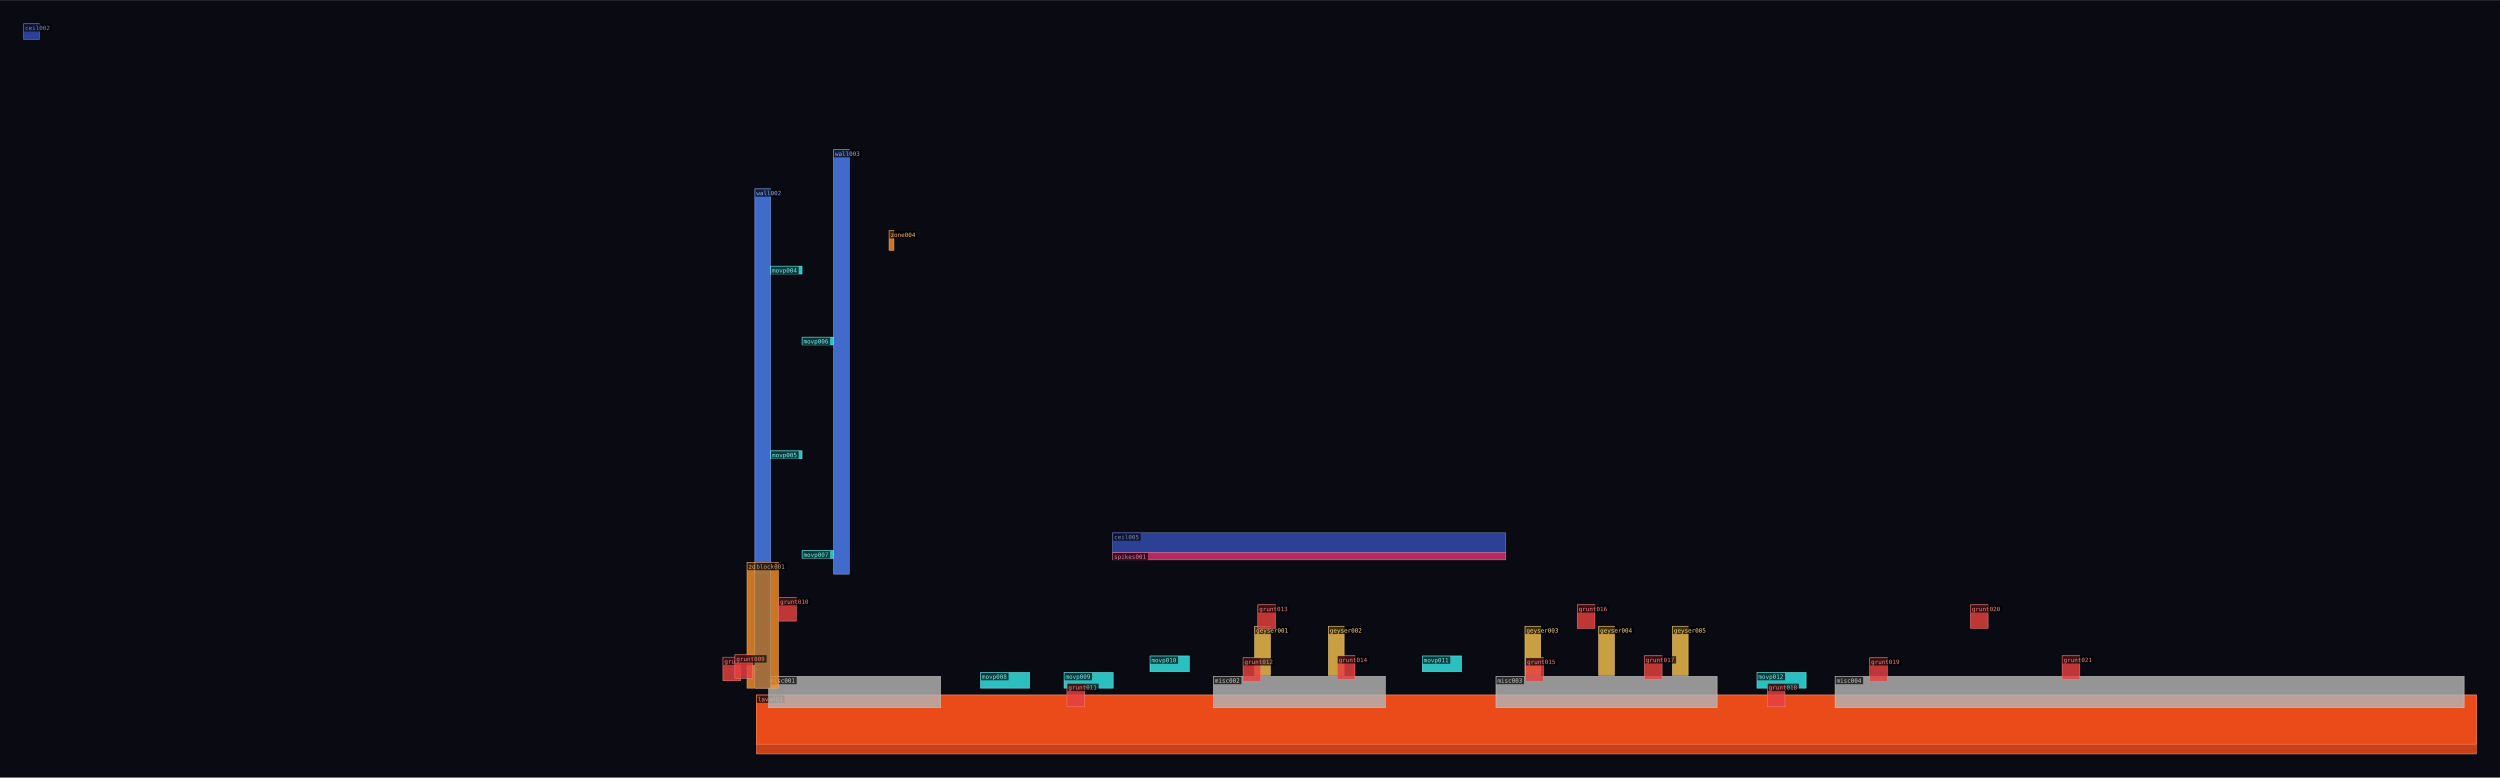
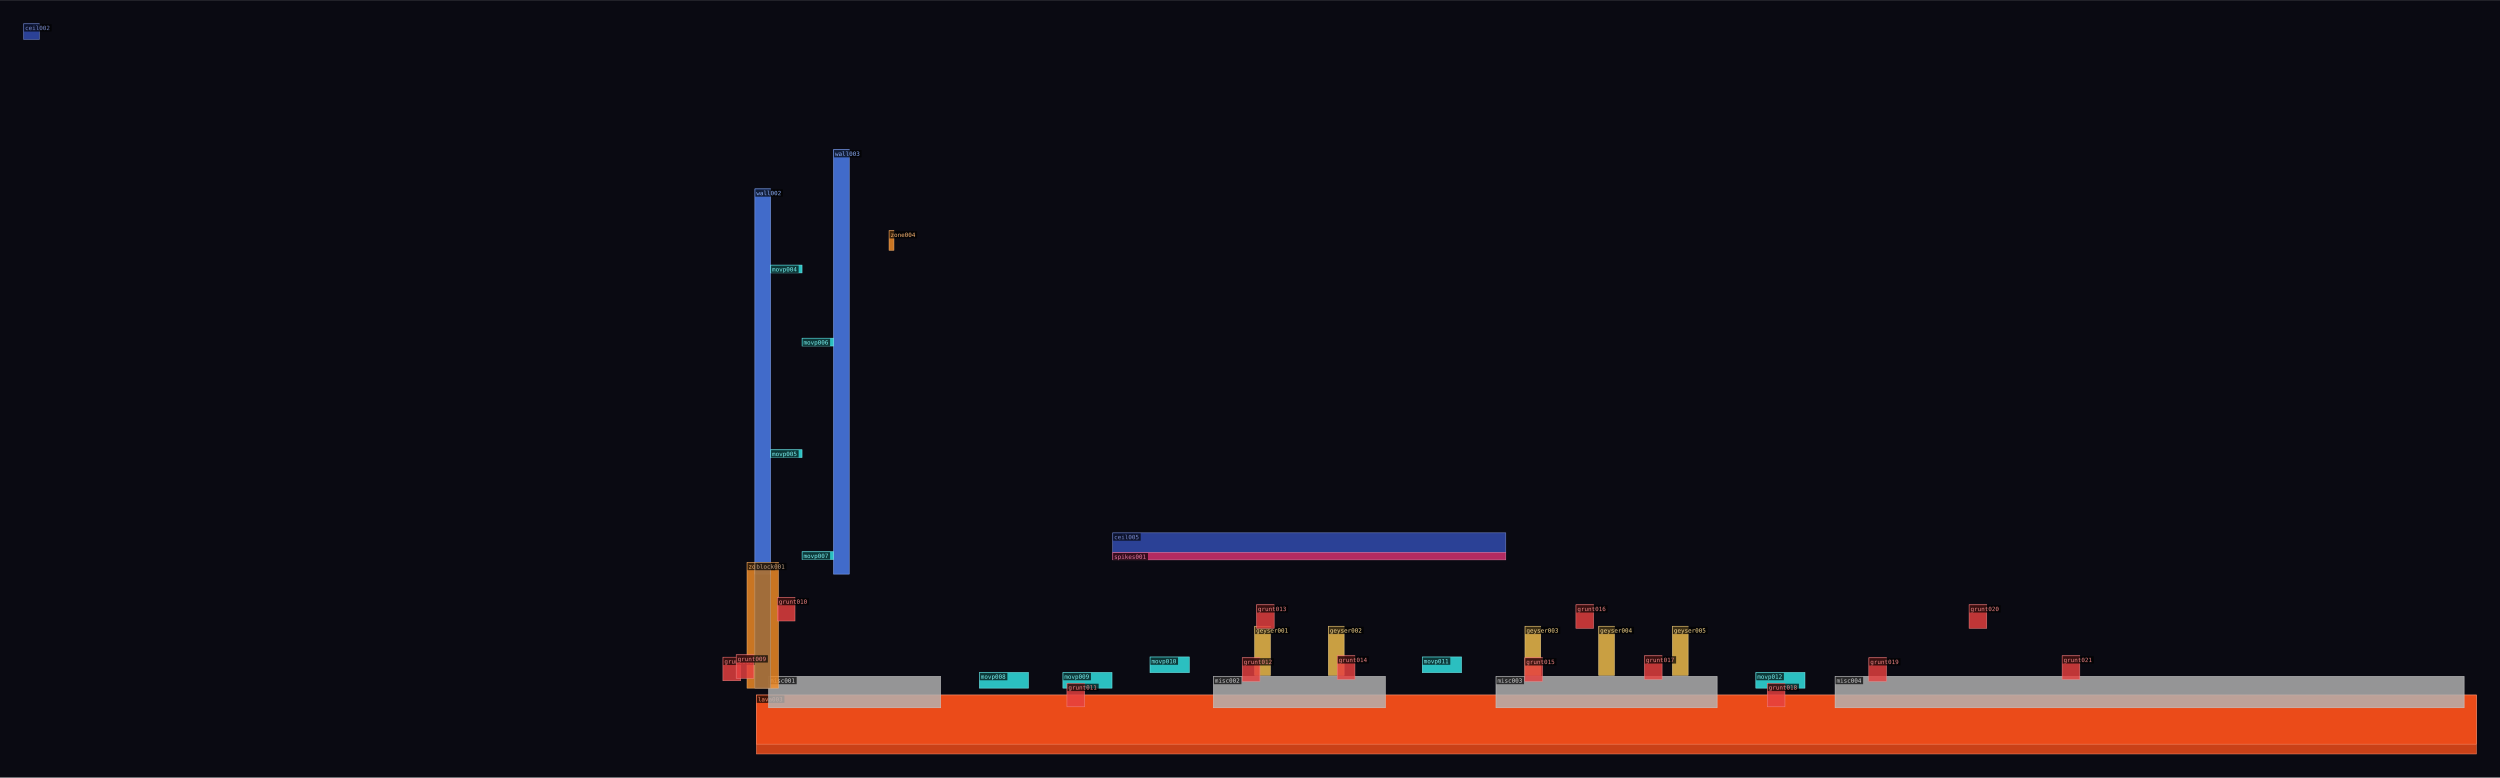
<svg xmlns="http://www.w3.org/2000/svg" viewBox="-128 -128 10174 3164" width="2800" height="871" font-family="monospace">
  <rect x="-128" y="-128" width="10174" height="3164" fill="#0a0a12" />
  <rect x="2950" y="2700" width="7000" height="240" fill="#f24d1a" fill-opacity="0.82" stroke="#f78b6a" stroke-width="2" />
  <rect x="2952" y="2702" width="112.16" height="30" fill="#000000" fill-opacity="0.7" />
  <text x="2956" y="2726" font-size="24" fill="#f78b6a">lava004</text>
  <rect x="2950" y="2700" width="7000" height="200" fill="#f24d1a" fill-opacity="0.82" stroke="#f78b6a" stroke-width="2" />
  <rect x="2952" y="2702" width="112.16" height="30" fill="#000000" fill-opacity="0.7" />
  <text x="2956" y="2726" font-size="24" fill="#f78b6a">lava003</text>
  <rect x="7340" y="2624" width="2560" height="128" fill="#b3b3b3" fill-opacity="0.82" stroke="#cdcdcd" stroke-width="2" />
  <rect x="7342" y="2626" width="112.16" height="30" fill="#000000" fill-opacity="0.7" />
  <text x="7346" y="2650" font-size="24" fill="#cdcdcd">misc004</text>
  <rect x="4400" y="2040" width="1600" height="80" fill="#334db3" fill-opacity="0.82" stroke="#7a8bcd" stroke-width="2" />
  <rect x="4402" y="2042" width="112.16" height="30" fill="#000000" fill-opacity="0.7" />
  <text x="4406" y="2066" font-size="24" fill="#7a8bcd">ceil005</text>
  <rect x="5960" y="2624" width="900" height="128" fill="#b3b3b3" fill-opacity="0.82" stroke="#cdcdcd" stroke-width="2" />
  <rect x="5962" y="2626" width="112.16" height="30" fill="#000000" fill-opacity="0.7" />
  <text x="5966" y="2650" font-size="24" fill="#cdcdcd">misc003</text>
  <rect x="3264" y="480" width="64" height="1728" fill="#4d80f2" fill-opacity="0.82" stroke="#8bacf7" stroke-width="2" />
  <rect x="3266" y="482" width="112.16" height="30" fill="#000000" fill-opacity="0.7" />
  <text x="3270" y="506" font-size="24" fill="#8bacf7">wall003</text>
  <rect x="2944" y="640" width="64" height="1568" fill="#4d80f2" fill-opacity="0.82" stroke="#8bacf7" stroke-width="2" />
  <rect x="2946" y="642" width="112.16" height="30" fill="#000000" fill-opacity="0.7" />
  <text x="2950" y="666" font-size="24" fill="#8bacf7">wall002</text>
  <rect x="4810" y="2624" width="700" height="128" fill="#b3b3b3" fill-opacity="0.82" stroke="#cdcdcd" stroke-width="2" />
  <rect x="4812" y="2626" width="112.16" height="30" fill="#000000" fill-opacity="0.7" />
  <text x="4816" y="2650" font-size="24" fill="#cdcdcd">misc002</text>
  <rect x="3000" y="2624" width="700" height="128" fill="#b3b3b3" fill-opacity="0.82" stroke="#cdcdcd" stroke-width="2" />
  <rect x="3002" y="2626" width="112.16" height="30" fill="#000000" fill-opacity="0.7" />
  <text x="3006" y="2650" font-size="24" fill="#cdcdcd">misc001</text>
  <rect x="2912" y="2160" width="128" height="512" fill="#f28c26" fill-opacity="0.82" stroke="#f7b472" stroke-width="2" />
  <rect x="2914" y="2162" width="112.16" height="30" fill="#000000" fill-opacity="0.7" />
  <text x="2918" y="2186" font-size="24" fill="#f7b472">zone003</text>
  <rect x="4400" y="2120" width="1600" height="30" fill="#d93373" fill-opacity="0.82" stroke="#e67aa4" stroke-width="2" />
  <rect x="4402" y="2122" width="141.92" height="30" fill="#000000" fill-opacity="0.7" />
  <text x="4406" y="2146" font-size="24" fill="#e67aa4">spikes001</text>
  <rect x="2944" y="2160" width="64" height="512" fill="#996b40" fill-opacity="0.82" stroke="#bd9f83" stroke-width="2" />
  <rect x="2946" y="2162" width="127.04" height="30" fill="#000000" fill-opacity="0.7" />
  <text x="2950" y="2186" font-size="24" fill="#bd9f83">block001</text>
  <rect x="4978" y="2420" width="64" height="200" fill="#f2bf4d" fill-opacity="0.82" stroke="#f7d68b" stroke-width="2" />
  <rect x="4980" y="2422" width="141.92" height="30" fill="#000000" fill-opacity="0.7" />
  <text x="4984" y="2446" font-size="24" fill="#f7d68b">geyser001</text>
  <rect x="5278" y="2420" width="64" height="200" fill="#f2bf4d" fill-opacity="0.82" stroke="#f7d68b" stroke-width="2" />
  <rect x="5280" y="2422" width="141.92" height="30" fill="#000000" fill-opacity="0.7" />
  <text x="5284" y="2446" font-size="24" fill="#f7d68b">geyser002</text>
  <rect x="6078" y="2420" width="64" height="200" fill="#f2bf4d" fill-opacity="0.82" stroke="#f7d68b" stroke-width="2" />
  <rect x="6080" y="2422" width="141.92" height="30" fill="#000000" fill-opacity="0.7" />
  <text x="6084" y="2446" font-size="24" fill="#f7d68b">geyser003</text>
  <rect x="6378" y="2420" width="64" height="200" fill="#f2bf4d" fill-opacity="0.82" stroke="#f7d68b" stroke-width="2" />
  <rect x="6380" y="2422" width="141.92" height="30" fill="#000000" fill-opacity="0.7" />
  <text x="6384" y="2446" font-size="24" fill="#f7d68b">geyser004</text>
  <rect x="6678" y="2420" width="64" height="200" fill="#f2bf4d" fill-opacity="0.82" stroke="#f7d68b" stroke-width="2" />
  <rect x="6680" y="2422" width="141.92" height="30" fill="#000000" fill-opacity="0.7" />
  <text x="6684" y="2446" font-size="24" fill="#f7d68b">geyser005</text>
-   <rect x="7022.16" y="2608" width="200" height="64" fill="#33e6e6" fill-opacity="0.82" stroke="#7aeeee" stroke-width="2" />
-   <rect x="7024.16" y="2610" width="112.16" height="30" fill="#000000" fill-opacity="0.7" />
-   <text x="7028.16" y="2634" font-size="24" fill="#7aeeee">movp012</text>
-   <rect x="4202.16" y="2608" width="200" height="64" fill="#33e6e6" fill-opacity="0.82" stroke="#7aeeee" stroke-width="2" />
-   <rect x="4204.16" y="2610" width="112.16" height="30" fill="#000000" fill-opacity="0.7" />
-   <text x="4208.16" y="2634" font-size="24" fill="#7aeeee">movp009</text>
-   <rect x="3862.17" y="2608" width="200" height="64" fill="#33e6e6" fill-opacity="0.82" stroke="#7aeeee" stroke-width="2" />
-   <rect x="3864.17" y="2610" width="112.16" height="30" fill="#000000" fill-opacity="0.7" />
-   <text x="3868.17" y="2634" font-size="24" fill="#7aeeee">movp008</text>
-   <rect x="4552" y="2541" width="160" height="64" fill="#33e6e6" fill-opacity="0.82" stroke="#7aeeee" stroke-width="2" />
-   <rect x="4554" y="2543" width="112.16" height="30" fill="#000000" fill-opacity="0.7" />
-   <text x="4558" y="2567" font-size="24" fill="#7aeeee">movp010</text>
-   <rect x="5660" y="2541" width="160" height="64" fill="#33e6e6" fill-opacity="0.82" stroke="#7aeeee" stroke-width="2" />
-   <rect x="5662" y="2543" width="112.16" height="30" fill="#000000" fill-opacity="0.7" />
-   <text x="5666" y="2567" font-size="24" fill="#7aeeee">movp011</text>
+   <rect x="7017.5" y="2608" width="200" height="64" fill="#33e6e6" fill-opacity="0.82" stroke="#7aeeee" stroke-width="2" />
+   <rect x="7019.5" y="2610" width="112.16" height="30" fill="#000000" fill-opacity="0.7" />
+   <text x="7023.5" y="2634" font-size="24" fill="#7aeeee">movp012</text>
+   <rect x="4197.5" y="2608" width="200" height="64" fill="#33e6e6" fill-opacity="0.82" stroke="#7aeeee" stroke-width="2" />
+   <rect x="4199.5" y="2610" width="112.16" height="30" fill="#000000" fill-opacity="0.7" />
+   <text x="4203.5" y="2634" font-size="24" fill="#7aeeee">movp009</text>
+   <rect x="3857.5" y="2608" width="200" height="64" fill="#33e6e6" fill-opacity="0.82" stroke="#7aeeee" stroke-width="2" />
+   <rect x="3859.5" y="2610" width="112.16" height="30" fill="#000000" fill-opacity="0.7" />
+   <text x="3863.5" y="2634" font-size="24" fill="#7aeeee">movp008</text>
+   <rect x="4552" y="2545" width="160" height="64" fill="#33e6e6" fill-opacity="0.82" stroke="#7aeeee" stroke-width="2" />
+   <rect x="4554" y="2547" width="112.16" height="30" fill="#000000" fill-opacity="0.7" />
+   <text x="4558" y="2571" font-size="24" fill="#7aeeee">movp010</text>
+   <rect x="5660" y="2545" width="160" height="64" fill="#33e6e6" fill-opacity="0.82" stroke="#7aeeee" stroke-width="2" />
+   <rect x="5662" y="2547" width="112.16" height="30" fill="#000000" fill-opacity="0.7" />
+   <text x="5666" y="2571" font-size="24" fill="#7aeeee">movp011</text>
  <rect x="8264" y="2539.94" width="72" height="96" fill="#e64040" fill-opacity="0.82" stroke="#ee8383" stroke-width="2" />
  <rect x="8266" y="2541.94" width="127.04" height="30" fill="#000000" fill-opacity="0.7" />
  <text x="8270" y="2565.94" font-size="24" fill="#ee8383">grunt021</text>
  <rect x="6564" y="2539.99" width="72" height="96" fill="#e64040" fill-opacity="0.82" stroke="#ee8383" stroke-width="2" />
  <rect x="6566" y="2541.99" width="127.04" height="30" fill="#000000" fill-opacity="0.7" />
  <text x="6570" y="2565.99" font-size="24" fill="#ee8383">grunt017</text>
  <rect x="5314" y="2539.94" width="72" height="96" fill="#e64040" fill-opacity="0.82" stroke="#ee8383" stroke-width="2" />
  <rect x="5316" y="2541.94" width="127.04" height="30" fill="#000000" fill-opacity="0.7" />
  <text x="5320" y="2565.94" font-size="24" fill="#ee8383">grunt014</text>
-   <rect x="7480.67" y="2547.93" width="72" height="96" fill="#e64040" fill-opacity="0.82" stroke="#ee8383" stroke-width="2" />
-   <rect x="7482.67" y="2549.93" width="127.04" height="30" fill="#000000" fill-opacity="0.7" />
-   <text x="7486.67" y="2573.93" font-size="24" fill="#ee8383">grunt019</text>
-   <rect x="6080.67" y="2547.93" width="72" height="96" fill="#e64040" fill-opacity="0.82" stroke="#ee8383" stroke-width="2" />
-   <rect x="6082.67" y="2549.93" width="127.04" height="30" fill="#000000" fill-opacity="0.7" />
-   <text x="6086.67" y="2573.93" font-size="24" fill="#ee8383">grunt015</text>
-   <rect x="4990.67" y="2332.67" width="72" height="96" fill="#e64040" fill-opacity="0.82" stroke="#ee8383" stroke-width="2" />
-   <rect x="4992.67" y="2334.67" width="127.04" height="30" fill="#000000" fill-opacity="0.7" />
-   <text x="4996.67" y="2358.67" font-size="24" fill="#ee8383">grunt013</text>
-   <rect x="6290.67" y="2332.67" width="72" height="96" fill="#e64040" fill-opacity="0.82" stroke="#ee8383" stroke-width="2" />
-   <rect x="6292.67" y="2334.67" width="127.04" height="30" fill="#000000" fill-opacity="0.7" />
-   <text x="6296.67" y="2358.67" font-size="24" fill="#ee8383">grunt016</text>
-   <rect x="7890.67" y="2332.67" width="72" height="96" fill="#e64040" fill-opacity="0.82" stroke="#ee8383" stroke-width="2" />
-   <rect x="7892.67" y="2334.67" width="127.04" height="30" fill="#000000" fill-opacity="0.7" />
-   <text x="7896.67" y="2358.67" font-size="24" fill="#ee8383">grunt020</text>
+   <rect x="7477.34" y="2547.93" width="72" height="96" fill="#e64040" fill-opacity="0.82" stroke="#ee8383" stroke-width="2" />
+   <rect x="7479.34" y="2549.93" width="127.04" height="30" fill="#000000" fill-opacity="0.7" />
+   <text x="7483.34" y="2573.93" font-size="24" fill="#ee8383">grunt019</text>
+   <rect x="6077.34" y="2547.93" width="72" height="96" fill="#e64040" fill-opacity="0.82" stroke="#ee8383" stroke-width="2" />
+   <rect x="6079.34" y="2549.93" width="127.04" height="30" fill="#000000" fill-opacity="0.7" />
+   <text x="6083.34" y="2573.93" font-size="24" fill="#ee8383">grunt015</text>
+   <rect x="4985.34" y="2332.44" width="72" height="96" fill="#e64040" fill-opacity="0.82" stroke="#ee8383" stroke-width="2" />
+   <rect x="4987.34" y="2334.44" width="127.04" height="30" fill="#000000" fill-opacity="0.7" />
+   <text x="4991.34" y="2358.44" font-size="24" fill="#ee8383">grunt013</text>
+   <rect x="6285.34" y="2332.44" width="72" height="96" fill="#e64040" fill-opacity="0.82" stroke="#ee8383" stroke-width="2" />
+   <rect x="6287.34" y="2334.44" width="127.04" height="30" fill="#000000" fill-opacity="0.7" />
+   <text x="6291.34" y="2358.44" font-size="24" fill="#ee8383">grunt016</text>
+   <rect x="7885.34" y="2332.44" width="72" height="96" fill="#e64040" fill-opacity="0.82" stroke="#ee8383" stroke-width="2" />
+   <rect x="7887.34" y="2334.44" width="127.04" height="30" fill="#000000" fill-opacity="0.7" />
+   <text x="7891.34" y="2358.44" font-size="24" fill="#ee8383">grunt020</text>
  <rect x="4214" y="2652" width="72" height="96" fill="#e64040" fill-opacity="0.82" stroke="#ee8383" stroke-width="2" />
  <rect x="4216" y="2654" width="127.04" height="30" fill="#000000" fill-opacity="0.7" />
  <text x="4220" y="2678" font-size="24" fill="#ee8383">grunt011</text>
  <rect x="7064" y="2652" width="72" height="96" fill="#e64040" fill-opacity="0.82" stroke="#ee8383" stroke-width="2" />
  <rect x="7066" y="2654" width="127.04" height="30" fill="#000000" fill-opacity="0.7" />
  <text x="7070" y="2678" font-size="24" fill="#ee8383">grunt018</text>
-   <rect x="4930.67" y="2547.93" width="72" height="96" fill="#e64040" fill-opacity="0.82" stroke="#ee8383" stroke-width="2" />
-   <rect x="4932.67" y="2549.93" width="127.04" height="30" fill="#000000" fill-opacity="0.7" />
-   <text x="4936.67" y="2573.93" font-size="24" fill="#ee8383">grunt012</text>
-   <rect x="3040.67" y="2303.12" width="72" height="96" fill="#e64040" fill-opacity="0.82" stroke="#ee8383" stroke-width="2" />
-   <rect x="3042.67" y="2305.12" width="127.04" height="30" fill="#000000" fill-opacity="0.7" />
-   <text x="3046.67" y="2329.12" font-size="24" fill="#ee8383">grunt010</text>
+   <rect x="4927.34" y="2547.93" width="72" height="96" fill="#e64040" fill-opacity="0.82" stroke="#ee8383" stroke-width="2" />
+   <rect x="4929.34" y="2549.93" width="127.04" height="30" fill="#000000" fill-opacity="0.7" />
+   <text x="4933.34" y="2573.93" font-size="24" fill="#ee8383">grunt012</text>
+   <rect x="3035.33" y="2302.74" width="72" height="96" fill="#e64040" fill-opacity="0.82" stroke="#ee8383" stroke-width="2" />
+   <rect x="3037.33" y="2304.74" width="127.04" height="30" fill="#000000" fill-opacity="0.7" />
+   <text x="3041.33" y="2328.74" font-size="24" fill="#ee8383">grunt010</text>
  <rect x="2814" y="2545.99" width="72" height="96" fill="#e64040" fill-opacity="0.82" stroke="#ee8383" stroke-width="2" />
  <rect x="2816" y="2547.99" width="127.04" height="30" fill="#000000" fill-opacity="0.7" />
  <text x="2820" y="2571.99" font-size="24" fill="#ee8383">grunt008</text>
-   <rect x="2862.59" y="2535.93" width="72" height="96" fill="#e64040" fill-opacity="0.82" stroke="#ee8383" stroke-width="2" />
-   <rect x="2864.59" y="2537.93" width="127.04" height="30" fill="#000000" fill-opacity="0.7" />
-   <text x="2868.59" y="2561.93" font-size="24" fill="#ee8383">grunt009</text>
+   <rect x="2867.93" y="2535.93" width="72" height="96" fill="#e64040" fill-opacity="0.82" stroke="#ee8383" stroke-width="2" />
+   <rect x="2869.93" y="2537.93" width="127.04" height="30" fill="#000000" fill-opacity="0.7" />
+   <text x="2873.93" y="2561.93" font-size="24" fill="#ee8383">grunt009</text>
  <rect x="-32" y="-32" width="64" height="64" fill="#334db3" fill-opacity="0.82" stroke="#7a8bcd" stroke-width="2" />
  <rect x="-30" y="-30" width="112.16" height="30" fill="#000000" fill-opacity="0.7" />
  <text x="-26" y="-6" font-size="24" fill="#7a8bcd">ceil002</text>
-   <rect x="3136" y="2111.83" width="128" height="32" fill="#33e6e6" fill-opacity="0.82" stroke="#7aeeee" stroke-width="2" />
-   <rect x="3138" y="2113.83" width="112.16" height="30" fill="#000000" fill-opacity="0.7" />
-   <text x="3142" y="2137.83" font-size="24" fill="#7aeeee">movp007</text>
-   <rect x="3008" y="1706.17" width="128" height="32" fill="#33e6e6" fill-opacity="0.82" stroke="#7aeeee" stroke-width="2" />
-   <rect x="3010" y="1708.17" width="112.16" height="30" fill="#000000" fill-opacity="0.7" />
-   <text x="3014" y="1732.17" font-size="24" fill="#7aeeee">movp005</text>
-   <rect x="3136" y="1243.42" width="128" height="32" fill="#33e6e6" fill-opacity="0.82" stroke="#7aeeee" stroke-width="2" />
-   <rect x="3138" y="1245.42" width="112.16" height="30" fill="#000000" fill-opacity="0.7" />
-   <text x="3142" y="1269.42" font-size="24" fill="#7aeeee">movp006</text>
-   <rect x="3008" y="954.58" width="128" height="32" fill="#33e6e6" fill-opacity="0.82" stroke="#7aeeee" stroke-width="2" />
-   <rect x="3010" y="956.58" width="112.16" height="30" fill="#000000" fill-opacity="0.7" />
-   <text x="3014" y="980.58" font-size="24" fill="#7aeeee">movp004</text>
+   <rect x="3136" y="2116.5" width="128" height="32" fill="#33e6e6" fill-opacity="0.82" stroke="#7aeeee" stroke-width="2" />
+   <rect x="3138" y="2118.5" width="112.16" height="30" fill="#000000" fill-opacity="0.7" />
+   <text x="3142" y="2142.5" font-size="24" fill="#7aeeee">movp007</text>
+   <rect x="3008" y="1701.5" width="128" height="32" fill="#33e6e6" fill-opacity="0.82" stroke="#7aeeee" stroke-width="2" />
+   <rect x="3010" y="1703.5" width="112.16" height="30" fill="#000000" fill-opacity="0.7" />
+   <text x="3014" y="1727.5" font-size="24" fill="#7aeeee">movp005</text>
+   <rect x="3136" y="1247.75" width="128" height="32" fill="#33e6e6" fill-opacity="0.82" stroke="#7aeeee" stroke-width="2" />
+   <rect x="3138" y="1249.75" width="112.16" height="30" fill="#000000" fill-opacity="0.7" />
+   <text x="3142" y="1273.75" font-size="24" fill="#7aeeee">movp006</text>
+   <rect x="3008" y="950.25" width="128" height="32" fill="#33e6e6" fill-opacity="0.82" stroke="#7aeeee" stroke-width="2" />
+   <rect x="3010" y="952.25" width="112.16" height="30" fill="#000000" fill-opacity="0.7" />
+   <text x="3014" y="976.25" font-size="24" fill="#7aeeee">movp004</text>
  <rect x="3490" y="810" width="20" height="80" fill="#f28c26" fill-opacity="0.82" stroke="#f7b472" stroke-width="2" />
  <rect x="3492" y="812" width="112.16" height="30" fill="#000000" fill-opacity="0.7" />
  <text x="3496" y="836" font-size="24" fill="#f7b472">zone004</text>
</svg>
